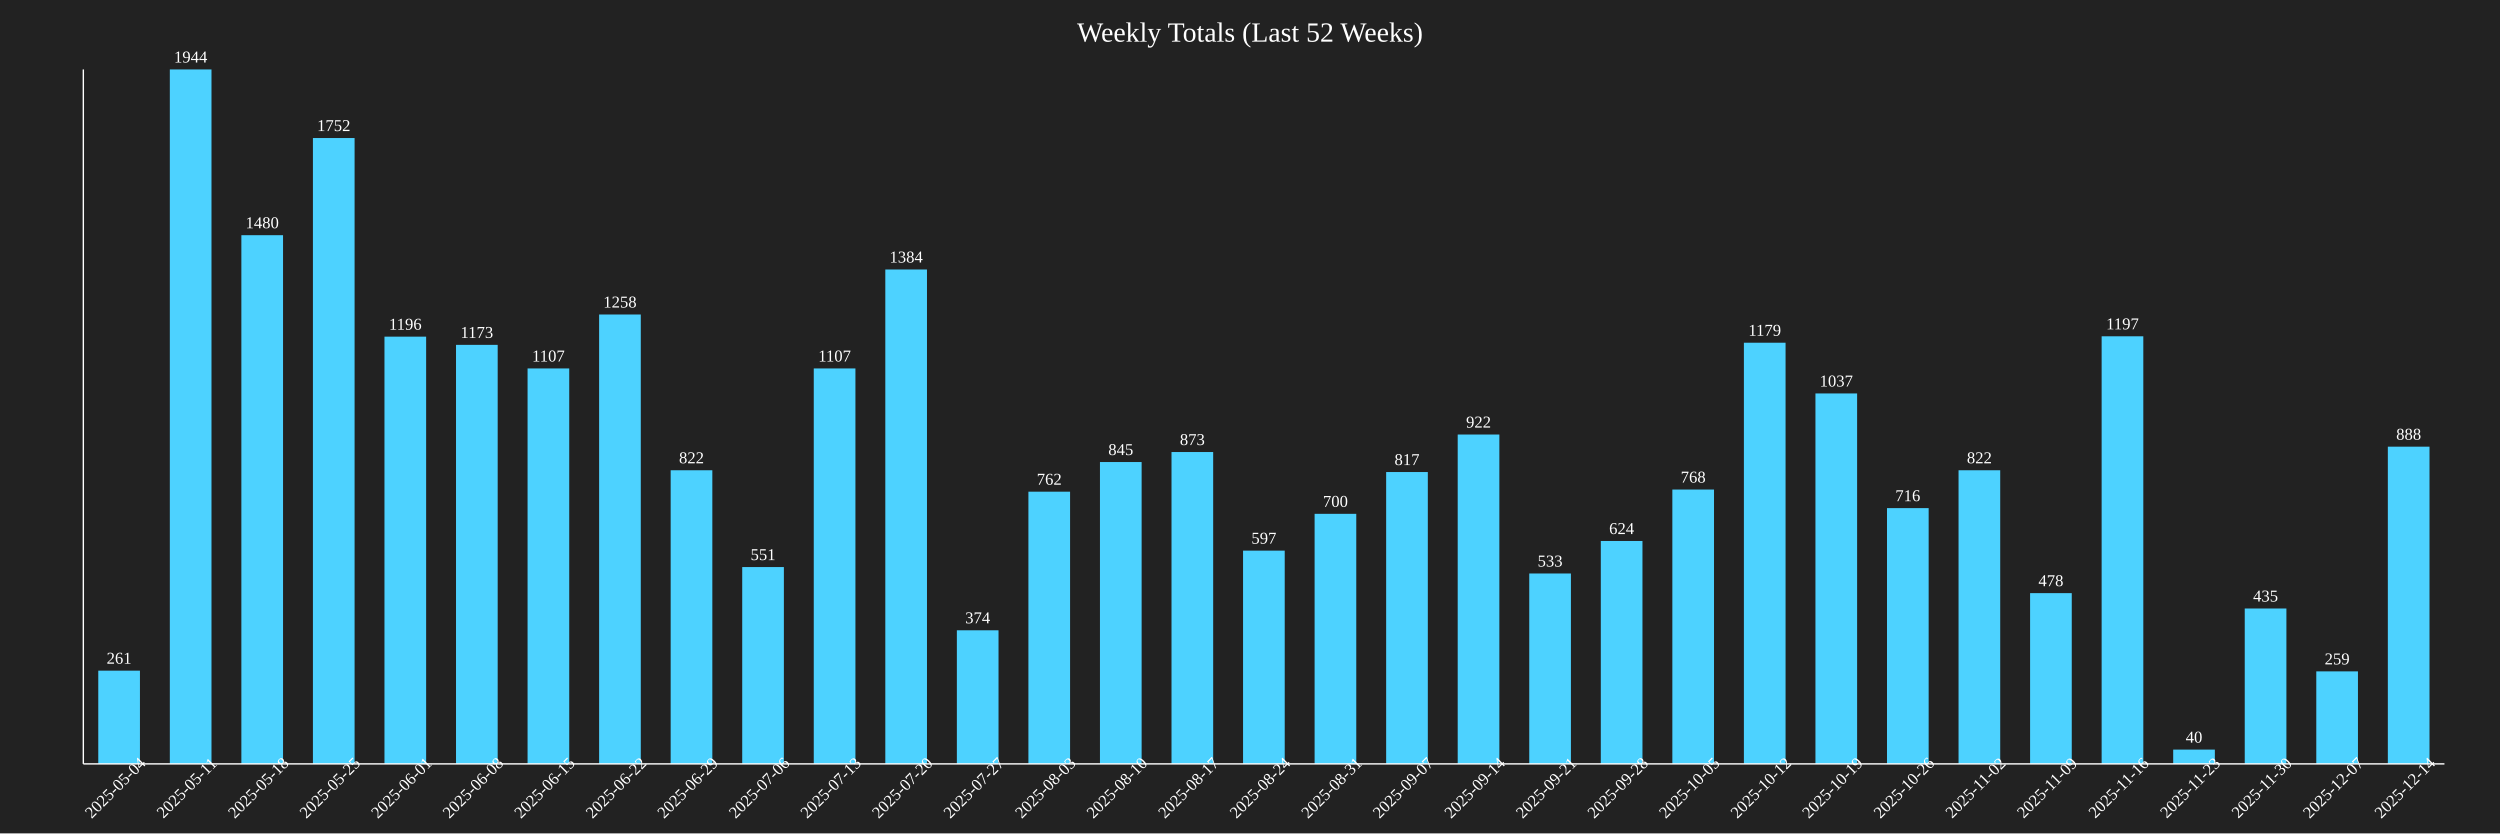
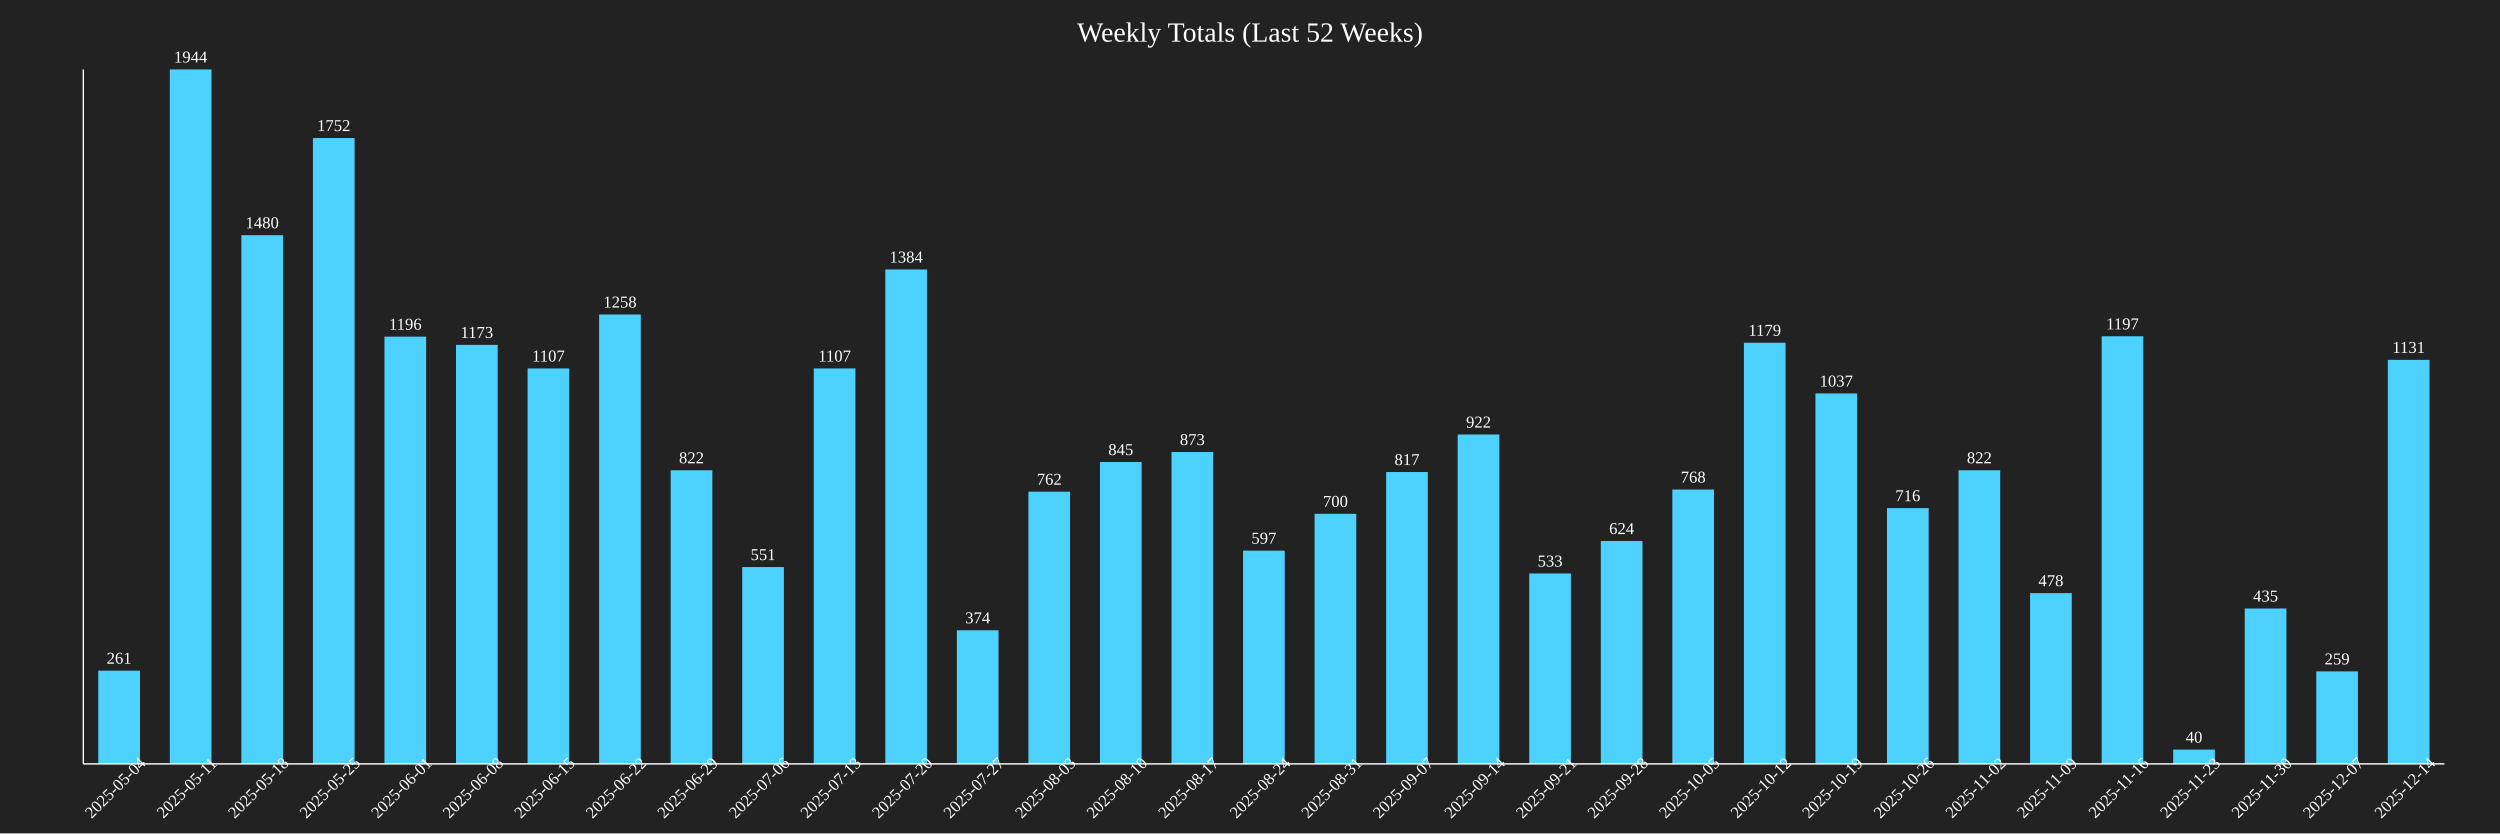
<svg xmlns="http://www.w3.org/2000/svg" baseProfile="full" height="600" version="1.1" width="1800">
  <defs />
  <rect fill="#222222" height="100%" width="100%" x="0" y="0" />
  <text fill="white" font-size="20" text-anchor="middle" x="900.0" y="30">Weekly Totals (Last 52 Weeks)</text>
  <rect fill="#4DD2FF" height="67.13" width="30" x="70.758" y="482.87" />
  <text fill="white" font-size="12" text-anchor="middle" x="85.758" y="477.87">261</text>
  <text fill="white" font-size="12" text-anchor="middle" transform="rotate(-45,85.75758,570)" x="85.758" y="570">2025-05-04</text>
  <rect fill="#4DD2FF" height="500.0" width="30" x="122.273" y="50.0" />
  <text fill="white" font-size="12" text-anchor="middle" x="137.273" y="45.0">1944</text>
  <text fill="white" font-size="12" text-anchor="middle" transform="rotate(-45,137.2727,570)" x="137.273" y="570">2025-05-11</text>
  <rect fill="#4DD2FF" height="380.658" width="30" x="173.788" y="169.342" />
  <text fill="white" font-size="12" text-anchor="middle" x="188.788" y="164.342">1480</text>
  <text fill="white" font-size="12" text-anchor="middle" transform="rotate(-45,188.7879,570)" x="188.788" y="570">2025-05-18</text>
  <rect fill="#4DD2FF" height="450.617" width="30" x="225.303" y="99.383" />
  <text fill="white" font-size="12" text-anchor="middle" x="240.303" y="94.383">1752</text>
  <text fill="white" font-size="12" text-anchor="middle" transform="rotate(-45,240.303,570)" x="240.303" y="570">2025-05-25</text>
  <rect fill="#4DD2FF" height="307.613" width="30" x="276.818" y="242.387" />
  <text fill="white" font-size="12" text-anchor="middle" x="291.818" y="237.387">1196</text>
  <text fill="white" font-size="12" text-anchor="middle" transform="rotate(-45,291.8182,570)" x="291.818" y="570">2025-06-01</text>
  <rect fill="#4DD2FF" height="301.698" width="30" x="328.333" y="248.302" />
  <text fill="white" font-size="12" text-anchor="middle" x="343.333" y="243.302">1173</text>
  <text fill="white" font-size="12" text-anchor="middle" transform="rotate(-45,343.3333,570)" x="343.333" y="570">2025-06-08</text>
  <rect fill="#4DD2FF" height="284.722" width="30" x="379.848" y="265.278" />
  <text fill="white" font-size="12" text-anchor="middle" x="394.848" y="260.278">1107</text>
  <text fill="white" font-size="12" text-anchor="middle" transform="rotate(-45,394.8485,570)" x="394.848" y="570">2025-06-15</text>
  <rect fill="#4DD2FF" height="323.56" width="30" x="431.364" y="226.44" />
  <text fill="white" font-size="12" text-anchor="middle" x="446.364" y="221.44">1258</text>
  <text fill="white" font-size="12" text-anchor="middle" transform="rotate(-45,446.3636,570)" x="446.364" y="570">2025-06-22</text>
  <rect fill="#4DD2FF" height="211.42" width="30" x="482.879" y="338.58" />
  <text fill="white" font-size="12" text-anchor="middle" x="497.879" y="333.58">822</text>
  <text fill="white" font-size="12" text-anchor="middle" transform="rotate(-45,497.8788,570)" x="497.879" y="570">2025-06-29</text>
  <rect fill="#4DD2FF" height="141.718" width="30" x="534.394" y="408.282" />
  <text fill="white" font-size="12" text-anchor="middle" x="549.394" y="403.282">551</text>
  <text fill="white" font-size="12" text-anchor="middle" transform="rotate(-45,549.3939,570)" x="549.394" y="570">2025-07-06</text>
  <rect fill="#4DD2FF" height="284.722" width="30" x="585.909" y="265.278" />
  <text fill="white" font-size="12" text-anchor="middle" x="600.909" y="260.278">1107</text>
  <text fill="white" font-size="12" text-anchor="middle" transform="rotate(-45,600.9091,570)" x="600.909" y="570">2025-07-13</text>
  <rect fill="#4DD2FF" height="355.967" width="30" x="637.424" y="194.033" />
  <text fill="white" font-size="12" text-anchor="middle" x="652.424" y="189.033">1384</text>
  <text fill="white" font-size="12" text-anchor="middle" transform="rotate(-45,652.4242,570)" x="652.424" y="570">2025-07-20</text>
  <rect fill="#4DD2FF" height="96.193" width="30" x="688.939" y="453.807" />
  <text fill="white" font-size="12" text-anchor="middle" x="703.939" y="448.807">374</text>
  <text fill="white" font-size="12" text-anchor="middle" transform="rotate(-45,703.9394,570)" x="703.939" y="570">2025-07-27</text>
  <rect fill="#4DD2FF" height="195.988" width="30" x="740.455" y="354.012" />
  <text fill="white" font-size="12" text-anchor="middle" x="755.455" y="349.012">762</text>
  <text fill="white" font-size="12" text-anchor="middle" transform="rotate(-45,755.4545,570)" x="755.455" y="570">2025-08-03</text>
  <rect fill="#4DD2FF" height="217.335" width="30" x="791.97" y="332.665" />
  <text fill="white" font-size="12" text-anchor="middle" x="806.97" y="327.665">845</text>
  <text fill="white" font-size="12" text-anchor="middle" transform="rotate(-45,806.9697,570)" x="806.97" y="570">2025-08-10</text>
  <rect fill="#4DD2FF" height="224.537" width="30" x="843.485" y="325.463" />
  <text fill="white" font-size="12" text-anchor="middle" x="858.485" y="320.463">873</text>
  <text fill="white" font-size="12" text-anchor="middle" transform="rotate(-45,858.4848,570)" x="858.485" y="570">2025-08-17</text>
  <rect fill="#4DD2FF" height="153.549" width="30" x="895.0" y="396.451" />
  <text fill="white" font-size="12" text-anchor="middle" x="910.0" y="391.451">597</text>
  <text fill="white" font-size="12" text-anchor="middle" transform="rotate(-45,910.0,570)" x="910.0" y="570">2025-08-24</text>
  <rect fill="#4DD2FF" height="180.041" width="30" x="946.515" y="369.959" />
  <text fill="white" font-size="12" text-anchor="middle" x="961.515" y="364.959">700</text>
  <text fill="white" font-size="12" text-anchor="middle" transform="rotate(-45,961.5152,570)" x="961.515" y="570">2025-08-31</text>
  <rect fill="#4DD2FF" height="210.134" width="30" x="998.03" y="339.866" />
  <text fill="white" font-size="12" text-anchor="middle" x="1013.03" y="334.866">817</text>
  <text fill="white" font-size="12" text-anchor="middle" transform="rotate(-45,1013.03,570)" x="1013.03" y="570">2025-09-07</text>
  <rect fill="#4DD2FF" height="237.14" width="30" x="1049.545" y="312.86" />
  <text fill="white" font-size="12" text-anchor="middle" x="1064.545" y="307.86">922</text>
  <text fill="white" font-size="12" text-anchor="middle" transform="rotate(-45,1064.545,570)" x="1064.545" y="570">2025-09-14</text>
  <rect fill="#4DD2FF" height="137.088" width="30" x="1101.061" y="412.912" />
  <text fill="white" font-size="12" text-anchor="middle" x="1116.061" y="407.912">533</text>
  <text fill="white" font-size="12" text-anchor="middle" transform="rotate(-45,1116.061,570)" x="1116.061" y="570">2025-09-21</text>
  <rect fill="#4DD2FF" height="160.494" width="30" x="1152.576" y="389.506" />
  <text fill="white" font-size="12" text-anchor="middle" x="1167.576" y="384.506">624</text>
  <text fill="white" font-size="12" text-anchor="middle" transform="rotate(-45,1167.576,570)" x="1167.576" y="570">2025-09-28</text>
  <rect fill="#4DD2FF" height="197.531" width="30" x="1204.091" y="352.469" />
  <text fill="white" font-size="12" text-anchor="middle" x="1219.091" y="347.469">768</text>
  <text fill="white" font-size="12" text-anchor="middle" transform="rotate(-45,1219.091,570)" x="1219.091" y="570">2025-10-05</text>
  <rect fill="#4DD2FF" height="303.241" width="30" x="1255.606" y="246.759" />
  <text fill="white" font-size="12" text-anchor="middle" x="1270.606" y="241.759">1179</text>
  <text fill="white" font-size="12" text-anchor="middle" transform="rotate(-45,1270.606,570)" x="1270.606" y="570">2025-10-12</text>
  <rect fill="#4DD2FF" height="266.718" width="30" x="1307.121" y="283.282" />
  <text fill="white" font-size="12" text-anchor="middle" x="1322.121" y="278.282">1037</text>
  <text fill="white" font-size="12" text-anchor="middle" transform="rotate(-45,1322.121,570)" x="1322.121" y="570">2025-10-19</text>
  <rect fill="#4DD2FF" height="184.156" width="30" x="1358.636" y="365.844" />
  <text fill="white" font-size="12" text-anchor="middle" x="1373.636" y="360.844">716</text>
  <text fill="white" font-size="12" text-anchor="middle" transform="rotate(-45,1373.636,570)" x="1373.636" y="570">2025-10-26</text>
  <rect fill="#4DD2FF" height="211.42" width="30" x="1410.152" y="338.58" />
  <text fill="white" font-size="12" text-anchor="middle" x="1425.152" y="333.58">822</text>
  <text fill="white" font-size="12" text-anchor="middle" transform="rotate(-45,1425.152,570)" x="1425.152" y="570">2025-11-02</text>
  <rect fill="#4DD2FF" height="122.942" width="30" x="1461.667" y="427.058" />
  <text fill="white" font-size="12" text-anchor="middle" x="1476.667" y="422.058">478</text>
  <text fill="white" font-size="12" text-anchor="middle" transform="rotate(-45,1476.667,570)" x="1476.667" y="570">2025-11-09</text>
  <rect fill="#4DD2FF" height="307.87" width="30" x="1513.182" y="242.13" />
  <text fill="white" font-size="12" text-anchor="middle" x="1528.182" y="237.13">1197</text>
  <text fill="white" font-size="12" text-anchor="middle" transform="rotate(-45,1528.182,570)" x="1528.182" y="570">2025-11-16</text>
  <rect fill="#4DD2FF" height="10.288" width="30" x="1564.697" y="539.712" />
  <text fill="white" font-size="12" text-anchor="middle" x="1579.697" y="534.712">40</text>
  <text fill="white" font-size="12" text-anchor="middle" transform="rotate(-45,1579.697,570)" x="1579.697" y="570">2025-11-23</text>
  <rect fill="#4DD2FF" height="111.883" width="30" x="1616.212" y="438.117" />
  <text fill="white" font-size="12" text-anchor="middle" x="1631.212" y="433.117">435</text>
  <text fill="white" font-size="12" text-anchor="middle" transform="rotate(-45,1631.212,570)" x="1631.212" y="570">2025-11-30</text>
  <rect fill="#4DD2FF" height="66.615" width="30" x="1667.727" y="483.385" />
  <text fill="white" font-size="12" text-anchor="middle" x="1682.727" y="478.385">259</text>
  <text fill="white" font-size="12" text-anchor="middle" transform="rotate(-45,1682.727,570)" x="1682.727" y="570">2025-12-07</text>
-   <rect fill="#4DD2FF" height="228.395" width="30" x="1719.242" y="321.605" />
-   <text fill="white" font-size="12" text-anchor="middle" x="1734.242" y="316.605">888</text>
+   <rect fill="#4DD2FF" height="290.895" width="30" x="1719.242" y="259.105" />
+   <text fill="white" font-size="12" text-anchor="middle" x="1734.242" y="254.105">1131</text>
  <text fill="white" font-size="12" text-anchor="middle" transform="rotate(-45,1734.242,570)" x="1734.242" y="570">2025-12-14</text>
  <line stroke="white" x1="60" x2="60" y1="50" y2="550" />
  <line stroke="white" x1="60" x2="1760" y1="550" y2="550" />
</svg>
